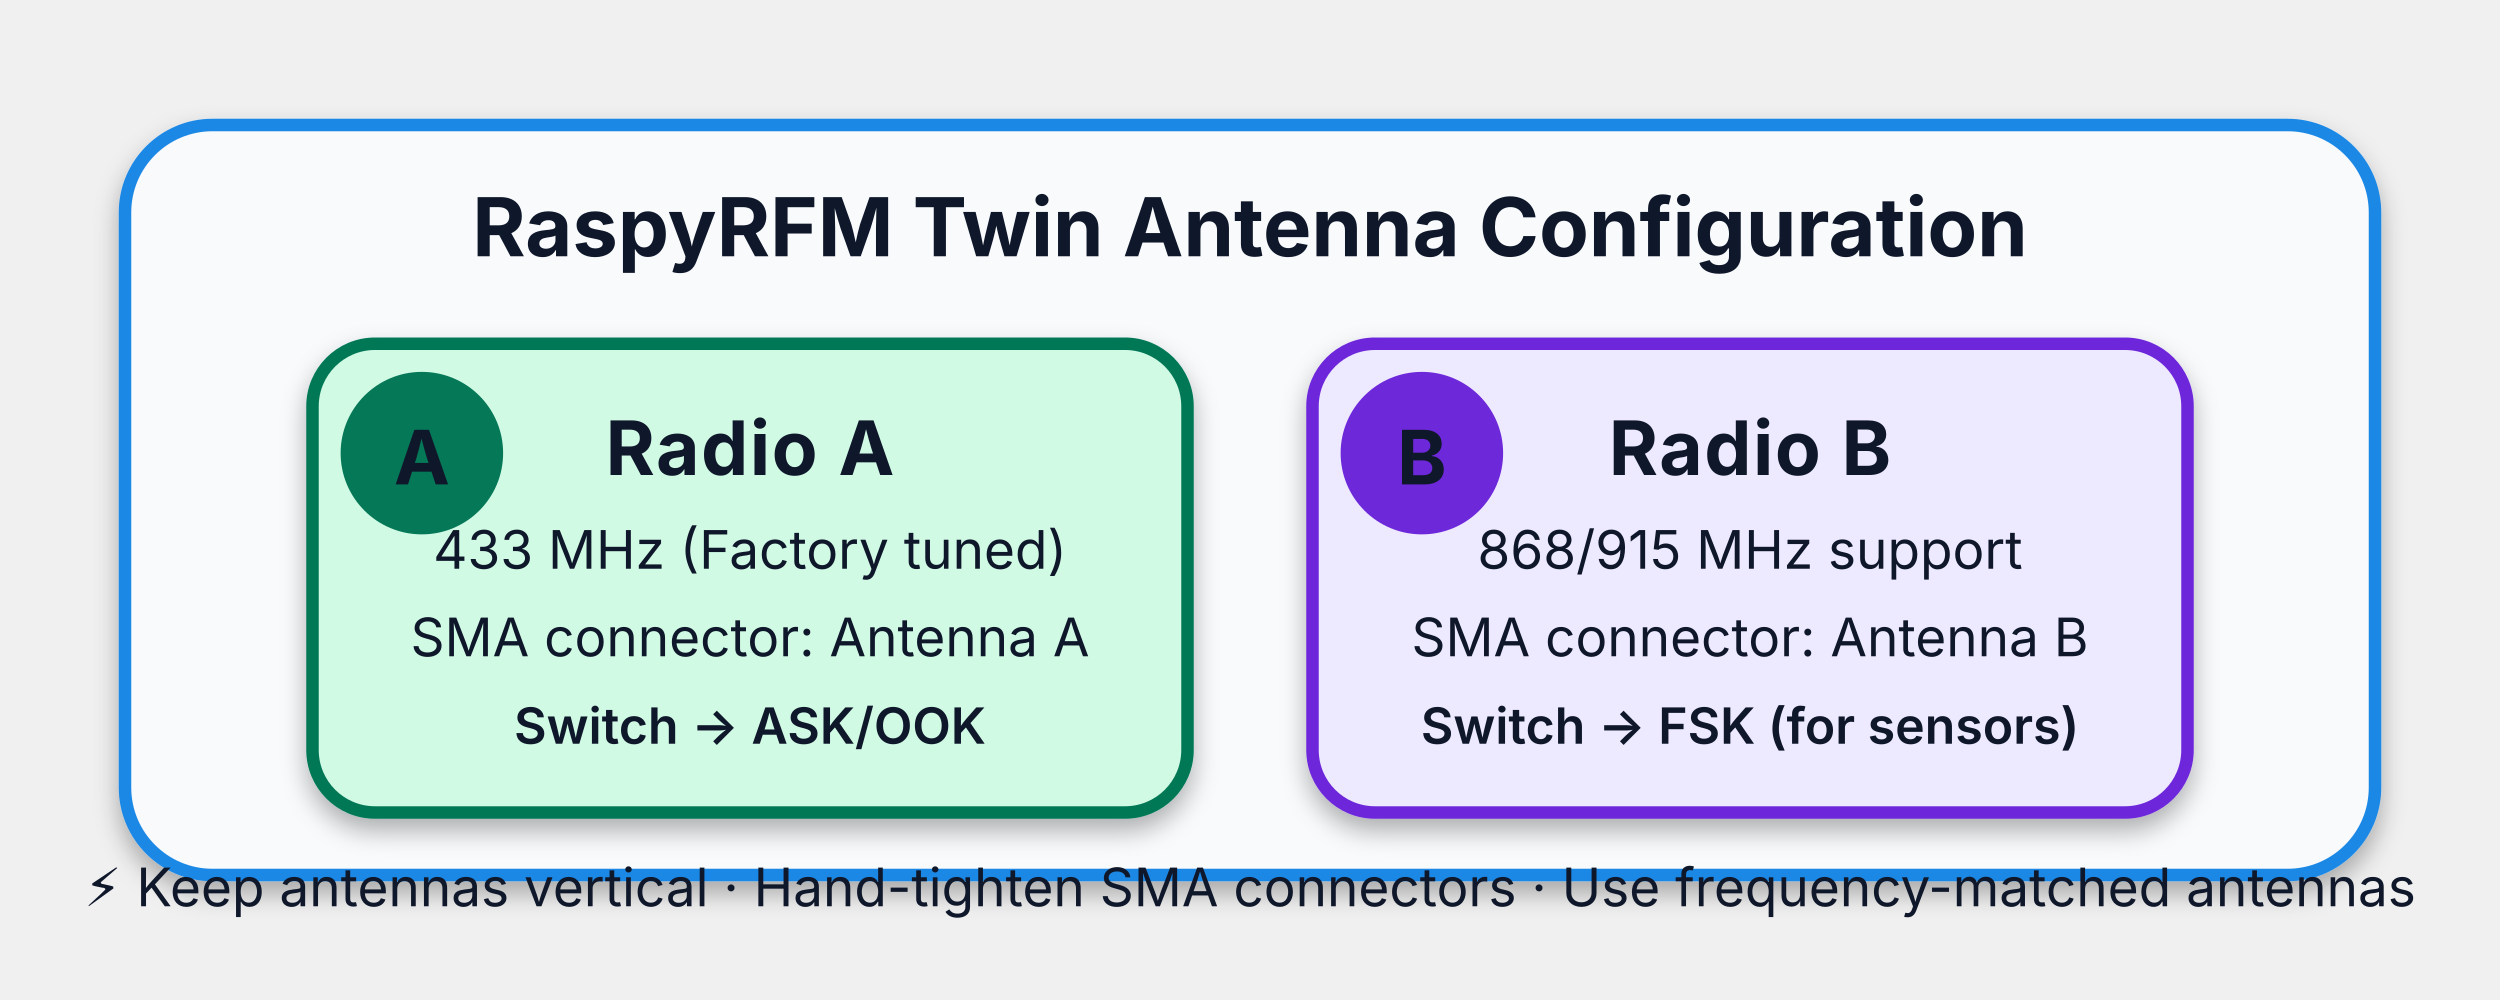
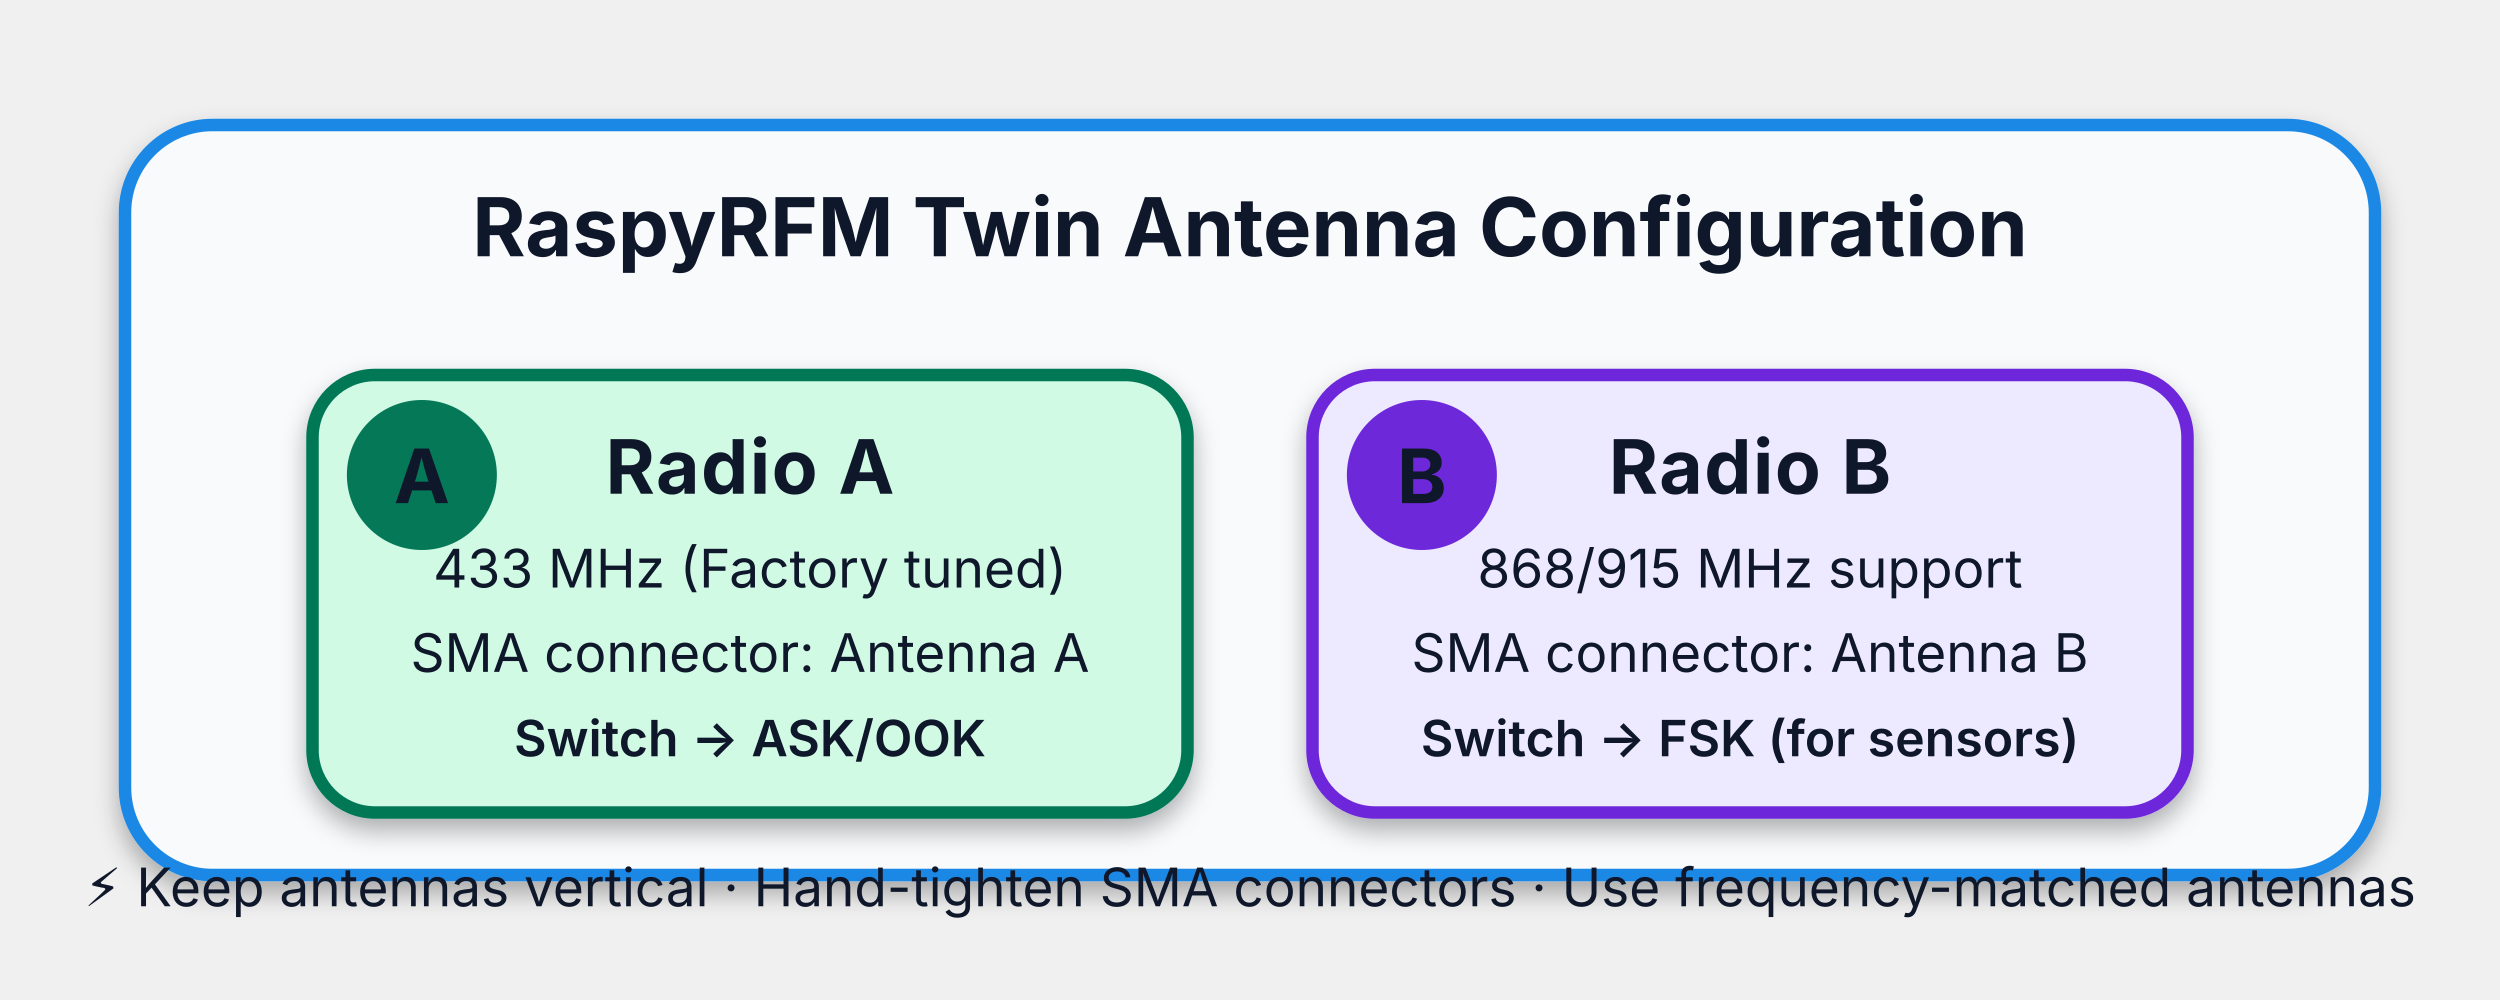
<svg xmlns="http://www.w3.org/2000/svg" viewBox="0 0 800 320" role="img" aria-labelledby="title desc">
  <defs>
    <style>
      text { font-family: 'Inter', -apple-system, BlinkMacSystemFont, 'Segoe UI', Roboto, sans-serif; fill: #0f172a; }
      .panel-title { font-size: 24px; font-weight: 700; letter-spacing: 0.02em; }
      .label { font-size: 17px; }
      .switch { font-size: 16px; fill: #0f172a; font-weight: 600; }
      .main-title { font-size: 26px; font-weight: 700; }
    </style>
    <filter id="shadow">
      <feGaussianBlur in="SourceAlpha" stdDeviation="4" />
      <feOffset dx="0" dy="4" result="offsetblur" />
      <feComponentTransfer>
        <feFuncA type="linear" slope="0.3" />
      </feComponentTransfer>
      <feMerge>
        <feMergeNode />
        <feMergeNode in="SourceGraphic" />
      </feMerge>
    </filter>
  </defs>
  <rect x="40" y="40" width="720" height="240" rx="28" fill="#f8fafc" stroke="#1e88e5" stroke-width="4" filter="url(#shadow)" />
  <text x="400" y="82" text-anchor="middle" class="main-title" fill="#1e88e5">RaspyRFM Twin Antenna Configuration</text>
-   <g transform="translate(100,110)">
-     <rect x="0" y="0" width="280" height="150" rx="20" fill="#d1fae5" stroke="#047857" stroke-width="4" filter="url(#shadow)" />
-     <circle cx="35" cy="35" r="26" fill="#047857" />
-     <text x="35" y="45" text-anchor="middle" class="panel-title" fill="white">A</text>
-     <text x="140" y="42" text-anchor="middle" class="panel-title" fill="#065f46">Radio A</text>
-     <text x="140" y="72" text-anchor="middle" class="label" fill="#064e3b">433 MHz (Factory tuned)</text>
-     <text x="140" y="100" text-anchor="middle" class="label" fill="#064e3b">SMA connector: Antenna A</text>
-     <text x="140" y="128" text-anchor="middle" class="switch" fill="#065f46">Switch → ASK/OOK</text>
+   <g transform="translate(100,120)">
+     <rect x="0" y="0" width="280" height="140" rx="20" fill="#d1fae5" stroke="#047857" stroke-width="4" filter="url(#shadow)" />
+     <circle cx="35" cy="32" r="24" fill="#047857" />
+     <text x="35" y="41" text-anchor="middle" class="panel-title" fill="white">A</text>
+     <text x="140" y="38" text-anchor="middle" class="panel-title" fill="#065f46">Radio A</text>
+     <text x="140" y="68" text-anchor="middle" class="label" fill="#064e3b">433 MHz (Factory tuned)</text>
+     <text x="140" y="95" text-anchor="middle" class="label" fill="#064e3b">SMA connector: Antenna A</text>
+     <text x="140" y="122" text-anchor="middle" class="switch" fill="#065f46">Switch → ASK/OOK</text>
  </g>
-   <g transform="translate(420,110)">
-     <rect x="0" y="0" width="280" height="150" rx="20" fill="#ede9fe" stroke="#6d28d9" stroke-width="4" filter="url(#shadow)" />
-     <circle cx="35" cy="35" r="26" fill="#6d28d9" />
-     <text x="35" y="45" text-anchor="middle" class="panel-title" fill="white">B</text>
-     <text x="140" y="42" text-anchor="middle" class="panel-title" fill="#5b21b6">Radio B</text>
-     <text x="140" y="72" text-anchor="middle" class="label" fill="#4c1d95">868/915 MHz support</text>
-     <text x="140" y="100" text-anchor="middle" class="label" fill="#4c1d95">SMA connector: Antenna B</text>
-     <text x="140" y="128" text-anchor="middle" class="switch" fill="#5b21b6">Switch → FSK (for sensors)</text>
+   <g transform="translate(420,120)">
+     <rect x="0" y="0" width="280" height="140" rx="20" fill="#ede9fe" stroke="#6d28d9" stroke-width="4" filter="url(#shadow)" />
+     <circle cx="35" cy="32" r="24" fill="#6d28d9" />
+     <text x="35" y="41" text-anchor="middle" class="panel-title" fill="white">B</text>
+     <text x="140" y="38" text-anchor="middle" class="panel-title" fill="#5b21b6">Radio B</text>
+     <text x="140" y="68" text-anchor="middle" class="label" fill="#4c1d95">868/915 MHz support</text>
+     <text x="140" y="95" text-anchor="middle" class="label" fill="#4c1d95">SMA connector: Antenna B</text>
+     <text x="140" y="122" text-anchor="middle" class="switch" fill="#5b21b6">Switch → FSK (for sensors)</text>
  </g>
  <text x="400" y="290" text-anchor="middle" class="label" fill="#475569">⚡ Keep antennas vertical · Hand-tighten SMA connectors · Use frequency-matched antennas</text>
</svg>
